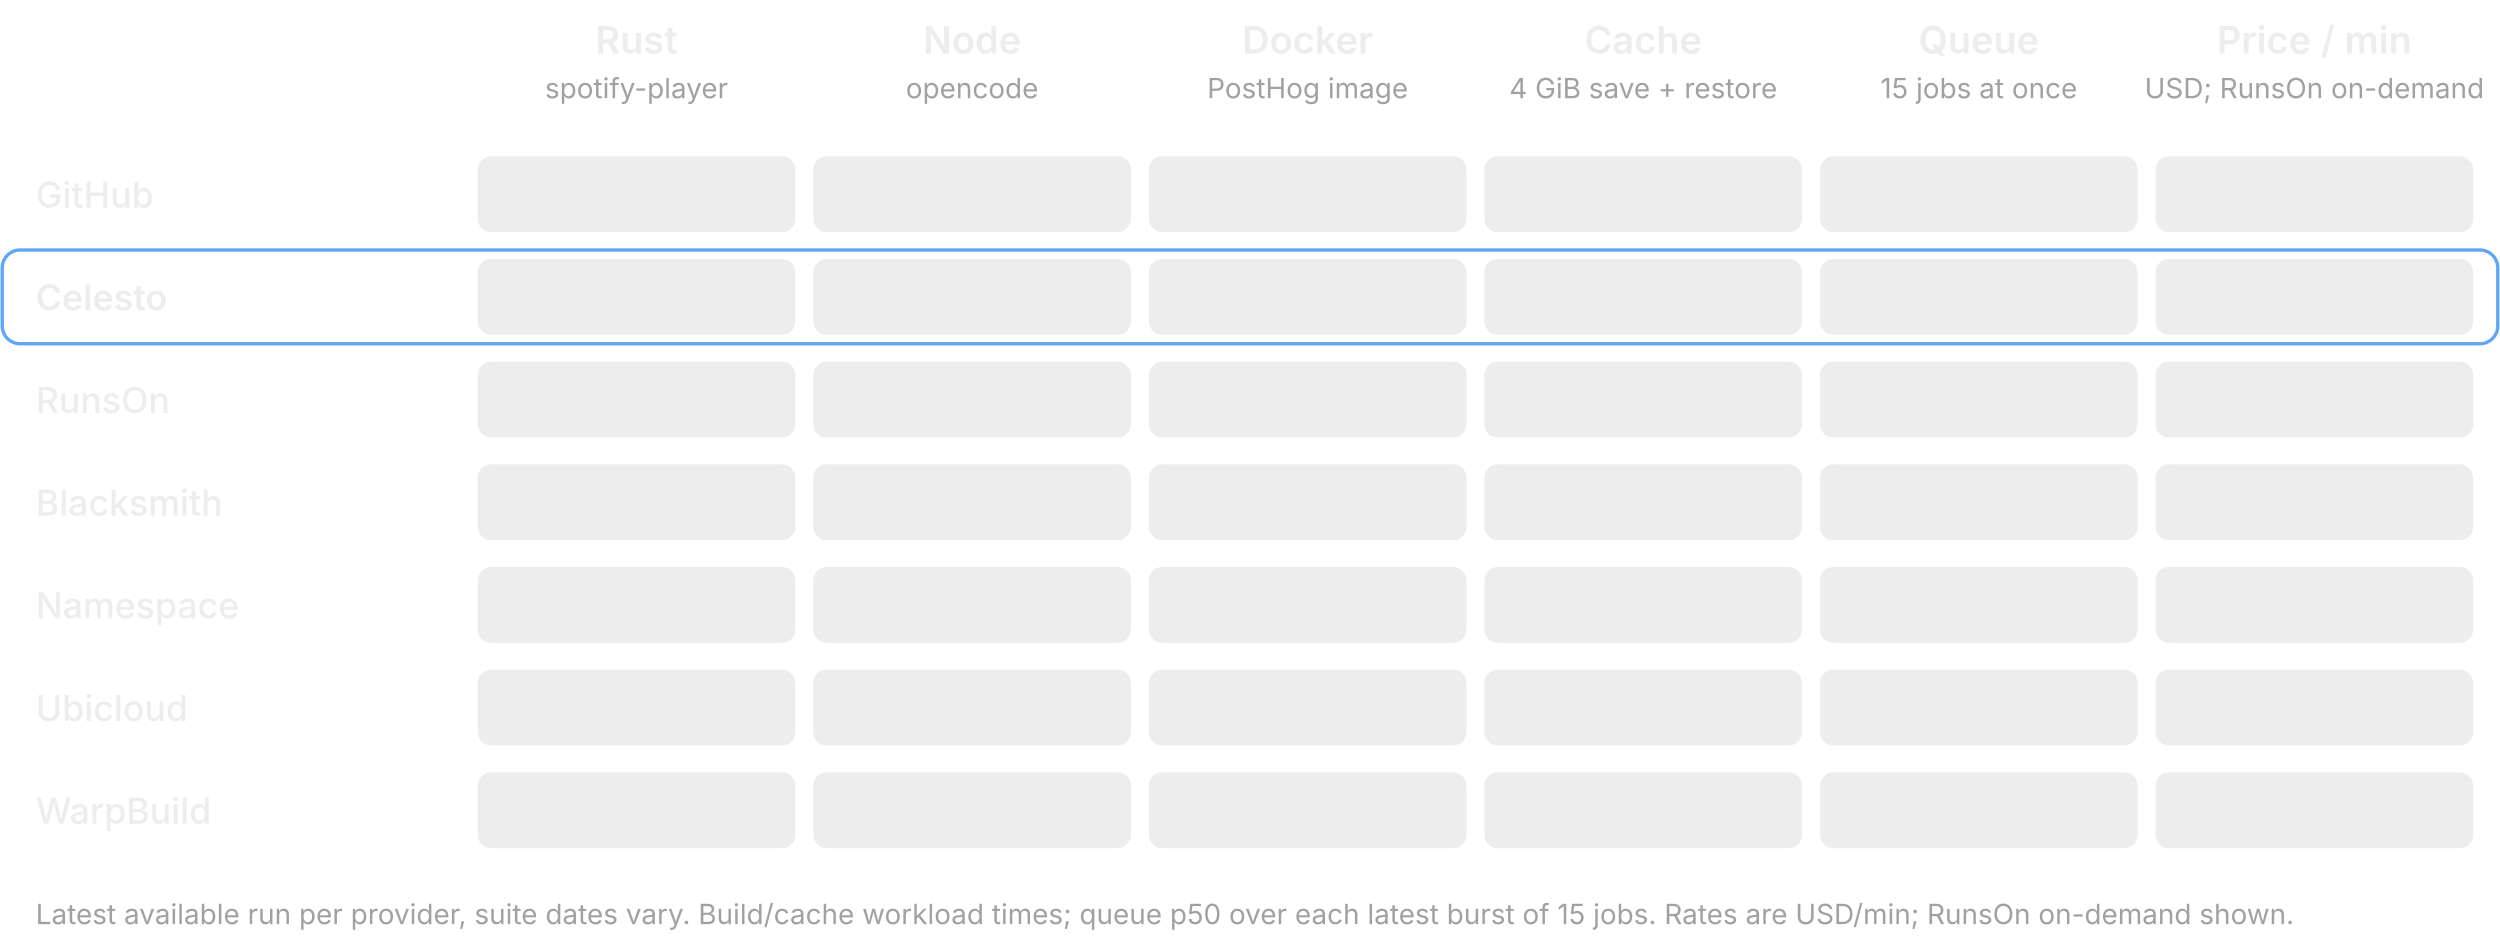
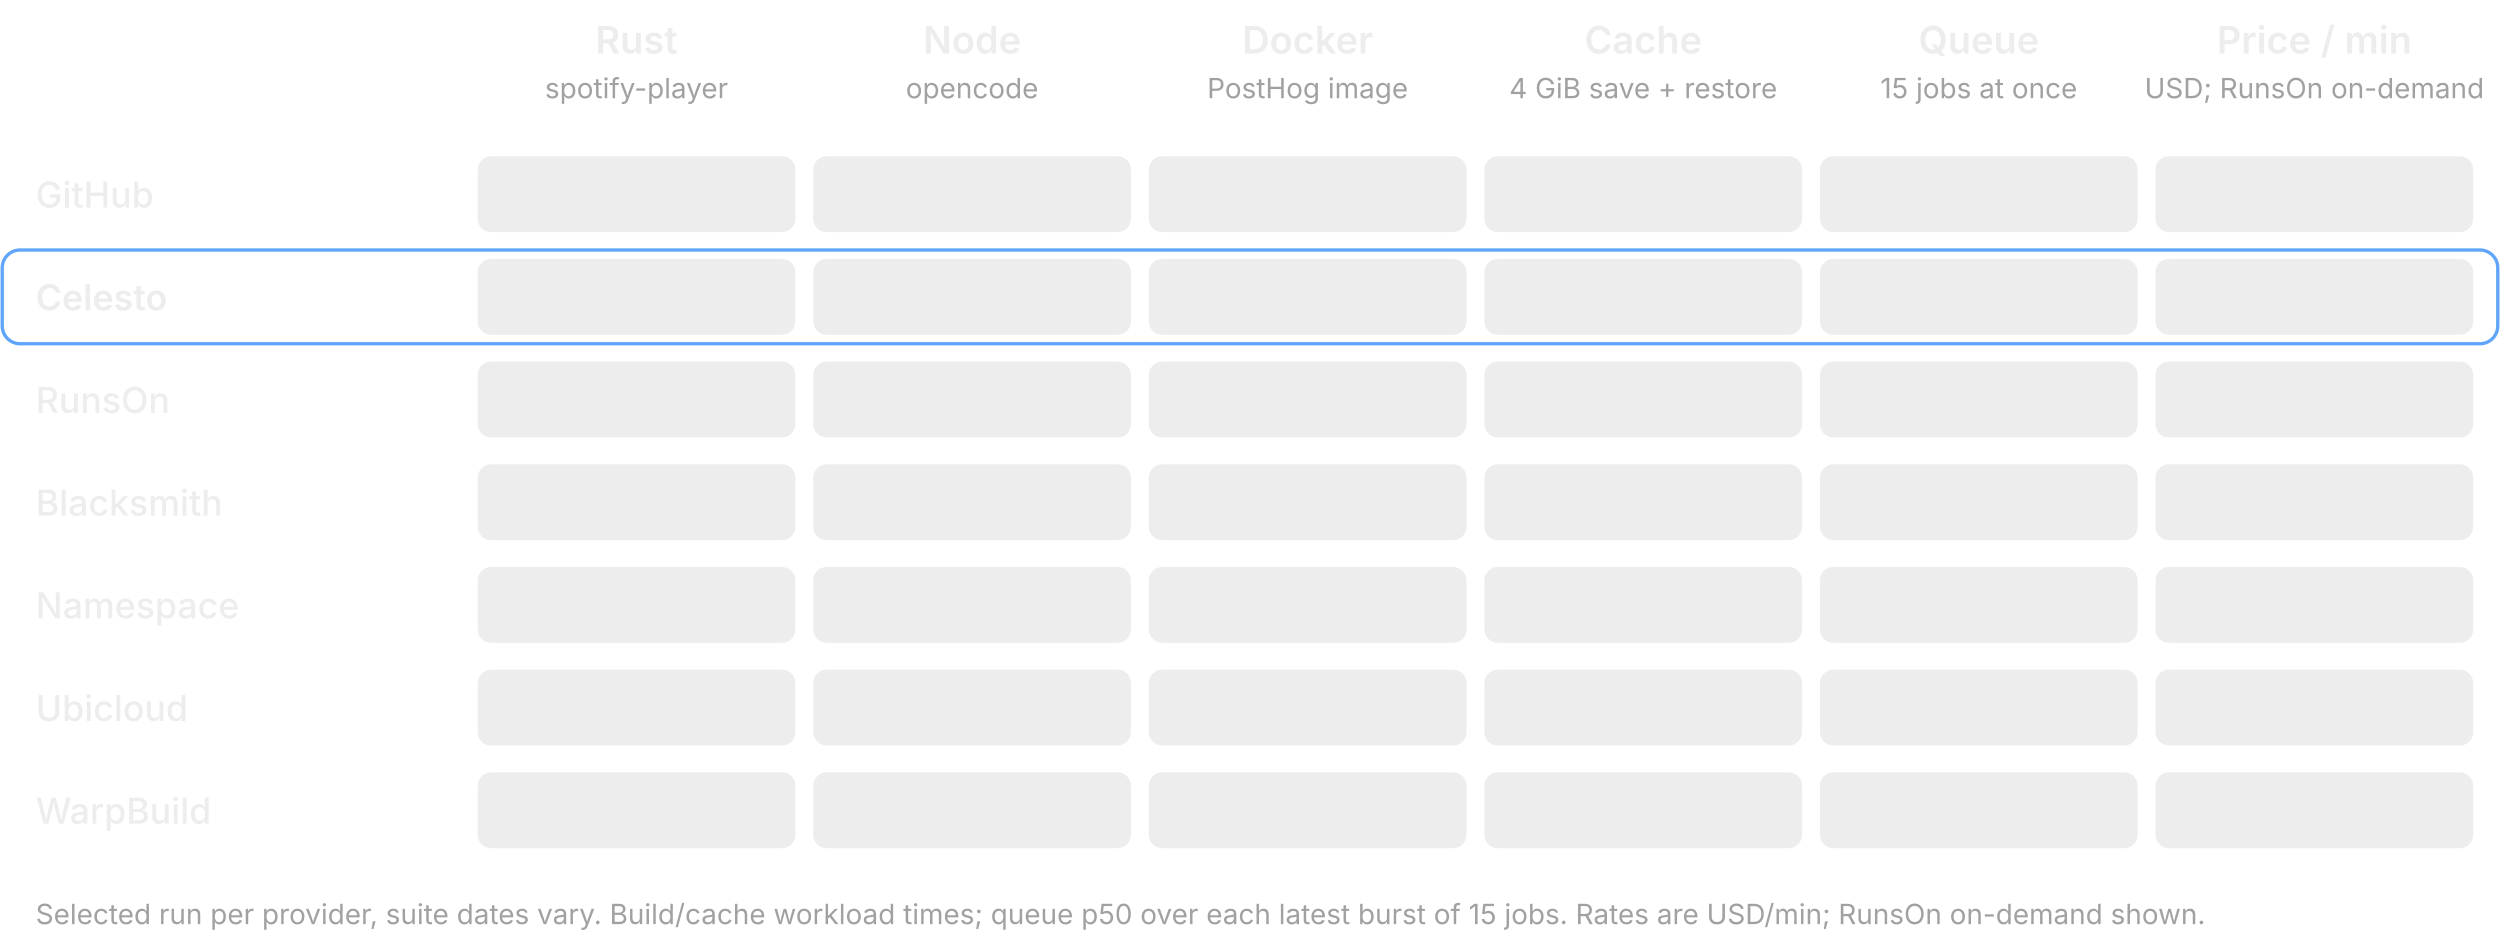
<svg xmlns="http://www.w3.org/2000/svg" viewBox="0 0 1120 424" font-family="Geist,Inter,-apple-system,BlinkMacSystemFont,Segoe UI,sans-serif">
  <style>.t{fill:#ededed}.m{fill:#a1a1a1}.n{fill:#8f8f8f;fill-opacity:.16}</style>
  <text x="285.167" y="24" text-anchor="middle" font-size="17" font-weight="600" class="t">Rust</text>
  <text x="285.167" y="44" text-anchor="middle" font-size="12.5" class="m">spotify-player</text>
  <text x="435.5" y="24" text-anchor="middle" font-size="17" font-weight="600" class="t">Node</text>
  <text x="435.5" y="44" text-anchor="middle" font-size="12.5" class="m">opencode</text>
  <text x="585.833" y="24" text-anchor="middle" font-size="17" font-weight="600" class="t">Docker</text>
  <text x="585.833" y="44" text-anchor="middle" font-size="12.5" class="m">PostHog image</text>
  <text x="736.167" y="24" text-anchor="middle" font-size="17" font-weight="600" class="t">Cache</text>
  <text x="736.167" y="44" text-anchor="middle" font-size="12.5" class="m">4 GiB save + restore</text>
  <text x="886.5" y="24" text-anchor="middle" font-size="17" font-weight="600" class="t">Queue</text>
  <text x="886.5" y="44" text-anchor="middle" font-size="12.5" class="m">15 jobs at once</text>
  <text x="1036.833" y="24" text-anchor="middle" font-size="17" font-weight="600" class="t">Price / min</text>
  <text x="1036.833" y="44" text-anchor="middle" font-size="12.5" class="m">USD; RunsOn on-demand</text>
  <text x="16" y="93" font-size="16" font-weight="500" class="t">GitHub</text>
  <rect x="214" y="70" width="142.333" height="34" rx="6" class="n" />
  <text x="285.167" y="93" text-anchor="middle" font-size="16" font-weight="400" font-family="Geist Mono,SFMono-Regular,Menlo,Consolas,monospace" class="t">3m 35s</text>
  <rect x="364.333" y="70" width="142.333" height="34" rx="6" class="n" />
  <text x="435.5" y="93" text-anchor="middle" font-size="16" font-weight="400" font-family="Geist Mono,SFMono-Regular,Menlo,Consolas,monospace" class="t">1m 38s</text>
  <rect x="514.667" y="70" width="142.333" height="34" rx="6" class="n" />
  <text x="585.833" y="93" text-anchor="middle" font-size="16" font-weight="400" font-family="Geist Mono,SFMono-Regular,Menlo,Consolas,monospace" class="t">12m 59s</text>
  <rect x="665" y="70" width="142.333" height="34" rx="6" class="n" />
  <text x="736.167" y="93" text-anchor="middle" font-size="16" font-weight="400" font-family="Geist Mono,SFMono-Regular,Menlo,Consolas,monospace" class="t">1m 20s</text>
  <rect x="815.333" y="70" width="142.333" height="34" rx="6" class="n" />
  <text x="886.5" y="93" text-anchor="middle" font-size="16" font-weight="400" font-family="Geist Mono,SFMono-Regular,Menlo,Consolas,monospace" class="t">3s</text>
  <rect x="965.667" y="70" width="142.333" height="34" rx="6" class="n" />
  <text x="1036.833" y="93" text-anchor="middle" font-size="13.5" font-weight="400" font-family="Geist Mono,SFMono-Regular,Menlo,Consolas,monospace" class="t">$0.0120</text>
  <rect x="1" y="112" width="1118" height="42" rx="8" fill="none" stroke="#60A5FA" stroke-width="1.5" />
  <text x="16" y="139" font-size="16" font-weight="600" class="t">Celesto</text>
  <rect x="214" y="116" width="142.333" height="34" rx="6" class="n" />
  <text x="285.167" y="139" text-anchor="middle" font-size="16" font-weight="600" font-family="Geist Mono,SFMono-Regular,Menlo,Consolas,monospace" class="t">3m 15s</text>
  <rect x="364.333" y="116" width="142.333" height="34" rx="6" class="n" />
  <text x="435.5" y="139" text-anchor="middle" font-size="16" font-weight="600" font-family="Geist Mono,SFMono-Regular,Menlo,Consolas,monospace" class="t">1m 19s</text>
  <rect x="514.667" y="116" width="142.333" height="34" rx="6" class="n" />
  <text x="585.833" y="139" text-anchor="middle" font-size="16" font-weight="600" font-family="Geist Mono,SFMono-Regular,Menlo,Consolas,monospace" class="t">11m 29s</text>
  <rect x="665" y="116" width="142.333" height="34" rx="6" class="n" />
  <text x="736.167" y="139" text-anchor="middle" font-size="16" font-weight="600" font-family="Geist Mono,SFMono-Regular,Menlo,Consolas,monospace" class="t">42s</text>
  <rect x="815.333" y="116" width="142.333" height="34" rx="6" class="n" />
  <text x="886.5" y="139" text-anchor="middle" font-size="16" font-weight="600" font-family="Geist Mono,SFMono-Regular,Menlo,Consolas,monospace" class="t">15s</text>
  <rect x="965.667" y="116" width="142.333" height="34" rx="6" class="n" />
  <text x="1036.833" y="139" text-anchor="middle" font-size="13.5" font-weight="600" font-family="Geist Mono,SFMono-Regular,Menlo,Consolas,monospace" class="t">$0.00133333</text>
  <text x="16" y="185" font-size="16" font-weight="500" class="t">RunsOn</text>
  <rect x="214" y="162" width="142.333" height="34" rx="6" class="n" />
  <text x="285.167" y="185" text-anchor="middle" font-size="16" font-weight="400" font-family="Geist Mono,SFMono-Regular,Menlo,Consolas,monospace" class="t">1m 48s</text>
  <rect x="364.333" y="162" width="142.333" height="34" rx="6" class="n" />
  <text x="435.5" y="185" text-anchor="middle" font-size="16" font-weight="400" font-family="Geist Mono,SFMono-Regular,Menlo,Consolas,monospace" class="t">1m 03s</text>
  <rect x="514.667" y="162" width="142.333" height="34" rx="6" class="n" />
  <text x="585.833" y="185" text-anchor="middle" font-size="16" font-weight="400" font-family="Geist Mono,SFMono-Regular,Menlo,Consolas,monospace" class="t">9m 00s</text>
  <rect x="665" y="162" width="142.333" height="34" rx="6" class="n" />
  <text x="736.167" y="185" text-anchor="middle" font-size="16" font-weight="400" font-family="Geist Mono,SFMono-Regular,Menlo,Consolas,monospace" class="t">33s</text>
  <rect x="815.333" y="162" width="142.333" height="34" rx="6" class="n" />
  <text x="886.5" y="185" text-anchor="middle" font-size="16" font-weight="400" font-family="Geist Mono,SFMono-Regular,Menlo,Consolas,monospace" class="t">17s</text>
  <rect x="965.667" y="162" width="142.333" height="34" rx="6" class="n" />
  <text x="1036.833" y="185" text-anchor="middle" font-size="13.5" font-weight="400" font-family="Geist Mono,SFMono-Regular,Menlo,Consolas,monospace" class="t">$0.0044</text>
  <text x="16" y="231" font-size="16" font-weight="500" class="t">Blacksmith</text>
  <rect x="214" y="208" width="142.333" height="34" rx="6" class="n" />
  <text x="285.167" y="231" text-anchor="middle" font-size="16" font-weight="400" font-family="Geist Mono,SFMono-Regular,Menlo,Consolas,monospace" class="t">2m 02s</text>
  <rect x="364.333" y="208" width="142.333" height="34" rx="6" class="n" />
  <text x="435.5" y="231" text-anchor="middle" font-size="16" font-weight="400" font-family="Geist Mono,SFMono-Regular,Menlo,Consolas,monospace" class="t">50s</text>
  <rect x="514.667" y="208" width="142.333" height="34" rx="6" class="n" />
  <text x="585.833" y="231" text-anchor="middle" font-size="16" font-weight="400" font-family="Geist Mono,SFMono-Regular,Menlo,Consolas,monospace" class="t">5m 52s</text>
  <rect x="665" y="208" width="142.333" height="34" rx="6" class="n" />
  <text x="736.167" y="231" text-anchor="middle" font-size="16" font-weight="400" font-family="Geist Mono,SFMono-Regular,Menlo,Consolas,monospace" class="t">17s</text>
  <rect x="815.333" y="208" width="142.333" height="34" rx="6" class="n" />
  <text x="886.5" y="231" text-anchor="middle" font-size="16" font-weight="400" font-family="Geist Mono,SFMono-Regular,Menlo,Consolas,monospace" class="t">11s</text>
  <rect x="965.667" y="208" width="142.333" height="34" rx="6" class="n" />
  <text x="1036.833" y="231" text-anchor="middle" font-size="13.5" font-weight="400" font-family="Geist Mono,SFMono-Regular,Menlo,Consolas,monospace" class="t">$0.0080</text>
  <text x="16" y="277" font-size="16" font-weight="500" class="t">Namespace</text>
  <rect x="214" y="254" width="142.333" height="34" rx="6" class="n" />
  <text x="285.167" y="277" text-anchor="middle" font-size="16" font-weight="400" font-family="Geist Mono,SFMono-Regular,Menlo,Consolas,monospace" class="t">1m 31s</text>
  <rect x="364.333" y="254" width="142.333" height="34" rx="6" class="n" />
  <text x="435.5" y="277" text-anchor="middle" font-size="16" font-weight="400" font-family="Geist Mono,SFMono-Regular,Menlo,Consolas,monospace" class="t">44s</text>
  <rect x="514.667" y="254" width="142.333" height="34" rx="6" class="n" />
  <text x="585.833" y="277" text-anchor="middle" font-size="16" font-weight="400" font-family="Geist Mono,SFMono-Regular,Menlo,Consolas,monospace" class="t">4m 38s</text>
  <rect x="665" y="254" width="142.333" height="34" rx="6" class="n" />
  <text x="736.167" y="277" text-anchor="middle" font-size="16" font-weight="400" font-family="Geist Mono,SFMono-Regular,Menlo,Consolas,monospace" class="t">47s</text>
  <rect x="815.333" y="254" width="142.333" height="34" rx="6" class="n" />
  <text x="886.5" y="277" text-anchor="middle" font-size="16" font-weight="400" font-family="Geist Mono,SFMono-Regular,Menlo,Consolas,monospace" class="t">9s</text>
  <rect x="965.667" y="254" width="142.333" height="34" rx="6" class="n" />
  <text x="1036.833" y="277" text-anchor="middle" font-size="13.5" font-weight="400" font-family="Geist Mono,SFMono-Regular,Menlo,Consolas,monospace" class="t">$0.0120*</text>
  <text x="16" y="323" font-size="16" font-weight="500" class="t">Ubicloud</text>
  <rect x="214" y="300" width="142.333" height="34" rx="6" class="n" />
  <text x="285.167" y="323" text-anchor="middle" font-size="16" font-weight="400" font-family="Geist Mono,SFMono-Regular,Menlo,Consolas,monospace" class="t">3m 04s</text>
  <rect x="364.333" y="300" width="142.333" height="34" rx="6" class="n" />
  <text x="435.5" y="323" text-anchor="middle" font-size="16" font-weight="400" font-family="Geist Mono,SFMono-Regular,Menlo,Consolas,monospace" class="t">1m 29s</text>
  <rect x="514.667" y="300" width="142.333" height="34" rx="6" class="n" />
  <text x="585.833" y="323" text-anchor="middle" font-size="16" font-weight="400" font-family="Geist Mono,SFMono-Regular,Menlo,Consolas,monospace" class="t">13m 11s</text>
  <rect x="665" y="300" width="142.333" height="34" rx="6" class="n" />
  <text x="736.167" y="323" text-anchor="middle" font-size="16" font-weight="400" font-family="Geist Mono,SFMono-Regular,Menlo,Consolas,monospace" class="t">1m 48s</text>
  <rect x="815.333" y="300" width="142.333" height="34" rx="6" class="n" />
  <text x="886.5" y="323" text-anchor="middle" font-size="16" font-weight="400" font-family="Geist Mono,SFMono-Regular,Menlo,Consolas,monospace" class="t">50s</text>
  <rect x="965.667" y="300" width="142.333" height="34" rx="6" class="n" />
  <text x="1036.833" y="323" text-anchor="middle" font-size="13.5" font-weight="400" font-family="Geist Mono,SFMono-Regular,Menlo,Consolas,monospace" class="t">$0.0025</text>
  <text x="16" y="369" font-size="16" font-weight="500" class="t">WarpBuild</text>
  <rect x="214" y="346" width="142.333" height="34" rx="6" class="n" />
  <text x="285.167" y="369" text-anchor="middle" font-size="16" font-weight="400" font-family="Geist Mono,SFMono-Regular,Menlo,Consolas,monospace" class="t">2m 35s</text>
  <rect x="364.333" y="346" width="142.333" height="34" rx="6" class="n" />
  <text x="435.5" y="369" text-anchor="middle" font-size="16" font-weight="400" font-family="Geist Mono,SFMono-Regular,Menlo,Consolas,monospace" class="t">1m 27s</text>
  <rect x="514.667" y="346" width="142.333" height="34" rx="6" class="n" />
  <text x="585.833" y="369" text-anchor="middle" font-size="16" font-weight="400" font-family="Geist Mono,SFMono-Regular,Menlo,Consolas,monospace" class="t">7m 26s</text>
  <rect x="665" y="346" width="142.333" height="34" rx="6" class="n" />
  <text x="736.167" y="369" text-anchor="middle" font-size="16" font-weight="400" font-family="Geist Mono,SFMono-Regular,Menlo,Consolas,monospace" class="t">32s</text>
  <rect x="815.333" y="346" width="142.333" height="34" rx="6" class="n" />
  <text x="886.5" y="369" text-anchor="middle" font-size="16" font-weight="400" font-family="Geist Mono,SFMono-Regular,Menlo,Consolas,monospace" class="t">10s</text>
  <rect x="965.667" y="346" width="142.333" height="34" rx="6" class="n" />
  <text x="1036.833" y="369" text-anchor="middle" font-size="13.5" font-weight="400" font-family="Geist Mono,SFMono-Regular,Menlo,Consolas,monospace" class="t">$0.0080</text>
-   <text x="16" y="414" font-size="12.5" class="m">Latest available run per provider, suite dates vary. Build/cache workload times; queue p50 over each latest burst of 15 jobs. Rates are USD/min; RunsOn on-demand shown.</text>
+   <text x="16" y="414" font-size="12.5" class="m">Selected run per provider, suite dates vary. Build/cache workload times; queue p50 over each latest burst of 15 jobs. Rates are USD/min; RunsOn on-demand shown.</text>
</svg>
